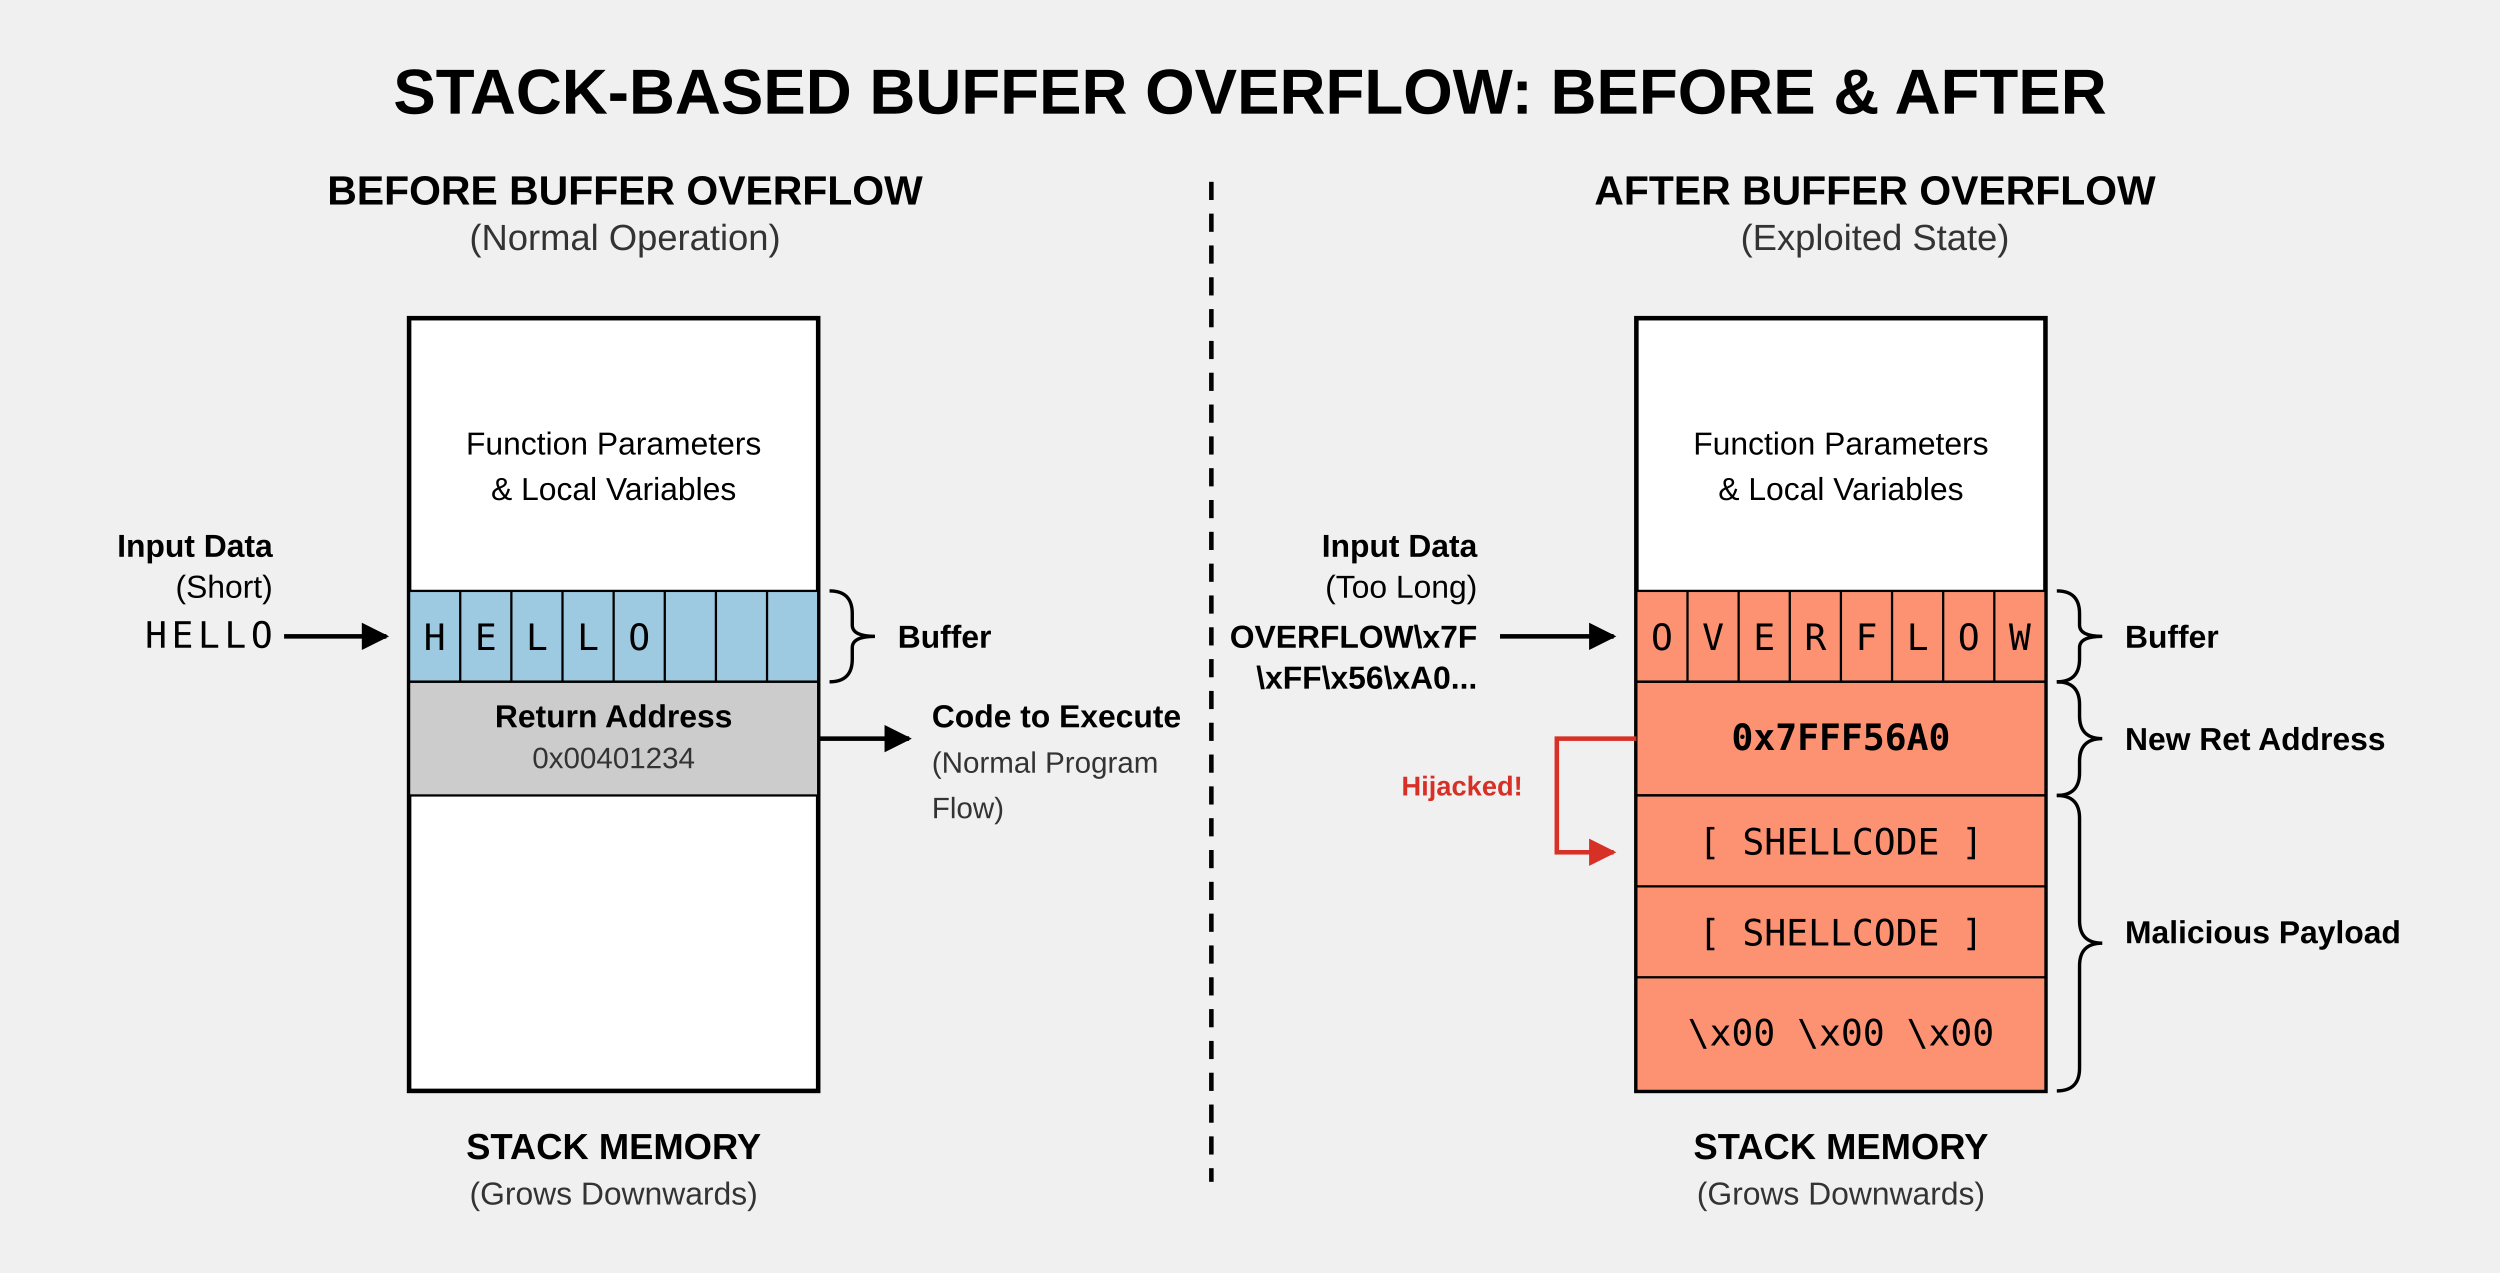
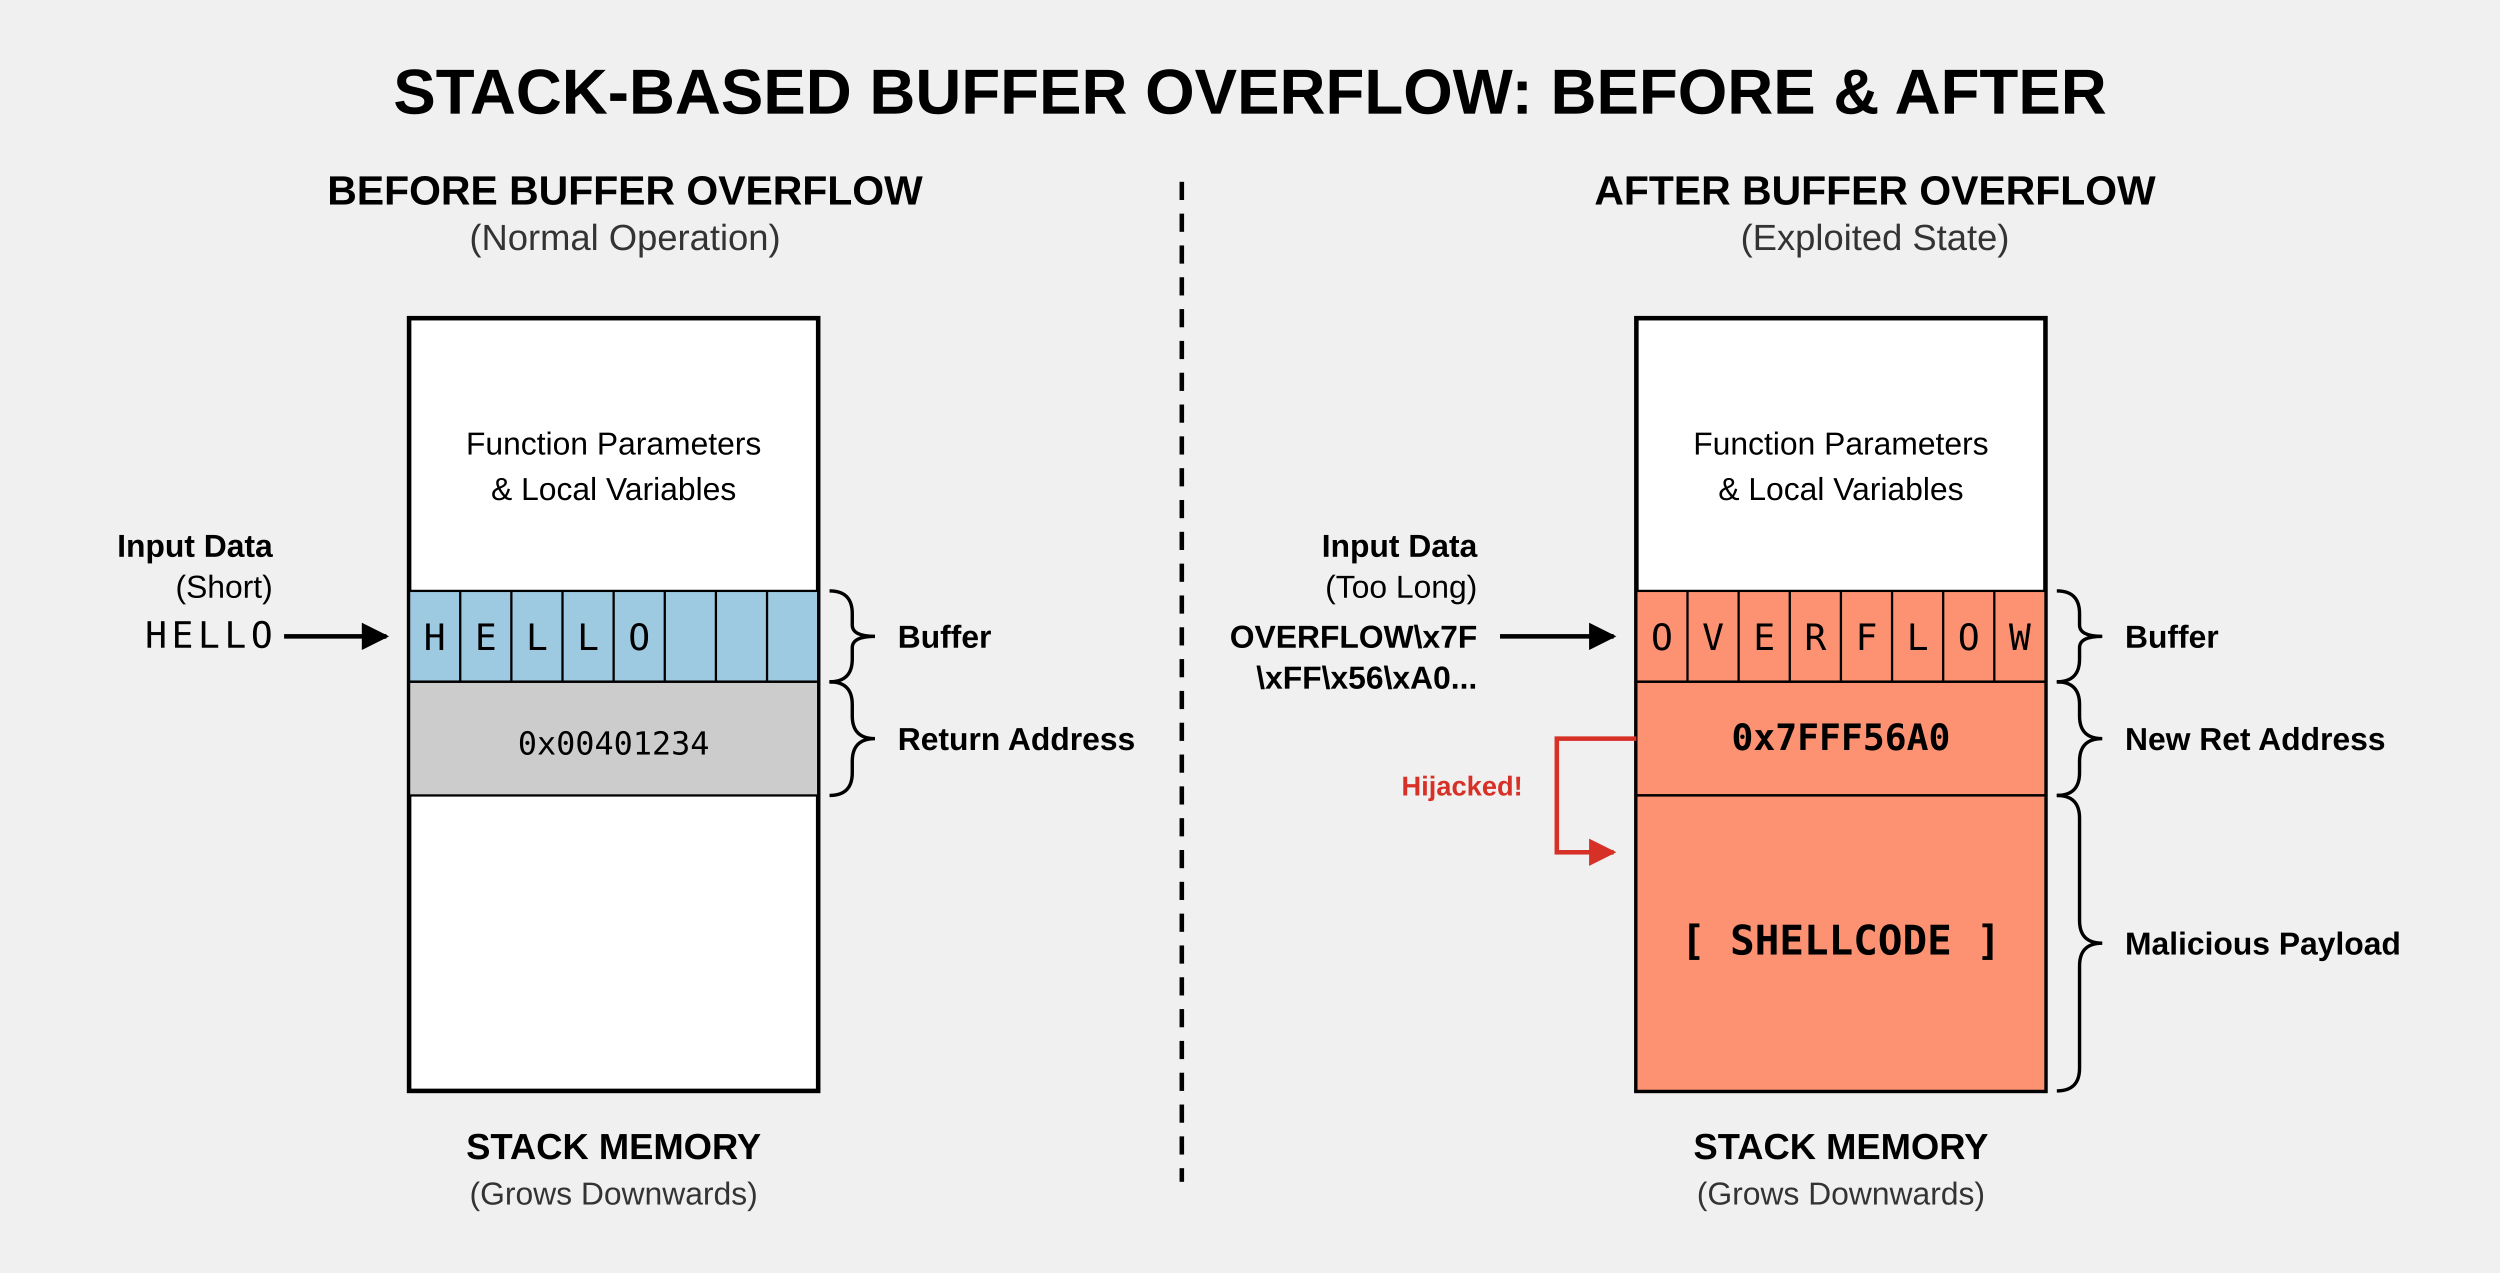
<svg xmlns="http://www.w3.org/2000/svg" viewBox="0 0 1100 560" width="100%" height="100%" style="background-color: #f8f9fb; font-family: Arial, Helvetica, sans-serif;">
  <defs>
    <marker id="arrow" viewBox="0 0 10 10" refX="9" refY="5" markerWidth="6" markerHeight="6" orient="auto-start-reverse">
      <path d="M 0 0 L 10 5 L 0 10 z" fill="#000000" />
    </marker>
    <marker id="red-arrow" viewBox="0 0 10 10" refX="9" refY="5" markerWidth="6" markerHeight="6" orient="auto-start-reverse">
      <path d="M 0 0 L 10 5 L 0 10 z" fill="#d73027" />
    </marker>
    <path id="brace-40" d="M 0 0 Q 10 0 10 10 L 10 15 Q 10 20 20 20 Q 10 20 10 25 L 10 30 Q 10 40 0 40" fill="none" stroke="#000" stroke-width="1.5" />
    <path id="brace-50" d="M 0 0 Q 10 0 10 10 L 10 15 Q 10 25 20 25 Q 10 25 10 35 L 10 40 Q 10 50 0 50" fill="none" stroke="#000" stroke-width="1.5" />
    <path id="brace-130" d="M 0 0 Q 10 0 10 10 L 10 55 Q 10 65 20 65 Q 10 65 10 75 L 10 120 Q 10 130 0 130" fill="none" stroke="#000" stroke-width="1.5" />
  </defs>
  <text x="550" y="50" font-size="28" font-weight="bold" text-anchor="middle" fill="#000000">STACK-BASED BUFFER OVERFLOW: BEFORE &amp; AFTER</text>
-   <line x1="533" y1="80" x2="533" y2="520" stroke="#000000" stroke-width="2" stroke-dasharray="8,6" />
+   <line x1="520" y1="80" x2="520" y2="520" stroke="#000000" stroke-width="2" stroke-dasharray="8,6" />
  <text x="275" y="90" font-size="18" font-weight="bold" text-anchor="middle">BEFORE BUFFER OVERFLOW</text>
  <text x="275" y="110" font-size="16" text-anchor="middle" fill="#333333">(Normal Operation)</text>
  <rect x="180" y="140" width="180" height="340" fill="#ffffff" stroke="#000000" stroke-width="2" />
  <rect x="180" y="260" width="180" height="40" fill="#9ecae1" stroke="#000000" stroke-width="1" />
  <rect x="180" y="300" width="180" height="50" fill="#cccccc" stroke="#000000" stroke-width="1" />
-   <line x1="202.5" y1="260" x2="202.5" y2="300" stroke="#000000" stroke-width="1" />
-   <line x1="225" y1="260" x2="225" y2="300" stroke="#000000" stroke-width="1" />
-   <line x1="247.5" y1="260" x2="247.5" y2="300" stroke="#000000" stroke-width="1" />
-   <line x1="270" y1="260" x2="270" y2="300" stroke="#000000" stroke-width="1" />
-   <line x1="292.5" y1="260" x2="292.5" y2="300" stroke="#000000" stroke-width="1" />
-   <line x1="315" y1="260" x2="315" y2="300" stroke="#000000" stroke-width="1" />
-   <line x1="337.5" y1="260" x2="337.5" y2="300" stroke="#000000" stroke-width="1" />
+   <g stroke="#000000" stroke-width="1">
+     <line x1="202.5" y1="260" x2="202.5" y2="300" />
+     <line x1="225" y1="260" x2="225" y2="300" />
+     <line x1="247.5" y1="260" x2="247.5" y2="300" />
+     <line x1="270" y1="260" x2="270" y2="300" />
+     <line x1="292.5" y1="260" x2="292.5" y2="300" />
+     <line x1="315" y1="260" x2="315" y2="300" />
+     <line x1="337.5" y1="260" x2="337.5" y2="300" />
+   </g>
  <text x="270" y="200" font-size="14" text-anchor="middle">Function Parameters</text>
  <text x="270" y="220" font-size="14" text-anchor="middle">&amp; Local Variables</text>
  <g font-family="monospace" font-size="16" text-anchor="middle" fill="#000000">
    <text x="191.25" y="286">H</text>
    <text x="213.75" y="286">E</text>
    <text x="236.25" y="286">L</text>
    <text x="258.75" y="286">L</text>
    <text x="281.25" y="286">O</text>
  </g>
-   <text x="270" y="320" font-size="14" font-weight="bold" text-anchor="middle">Return Address</text>
-   <text x="270" y="338" font-size="13" text-anchor="middle" fill="#333333">0x00401234</text>
+   <text x="270" y="332" font-size="14" font-family="monospace" text-anchor="middle">0x00401234</text>
  <text x="270" y="510" font-size="16" font-weight="bold" text-anchor="middle">STACK MEMORY</text>
  <text x="270" y="530" font-size="14" text-anchor="middle" fill="#333333">(Grows Downwards)</text>
  <text x="120" y="245" font-size="14" font-weight="bold" text-anchor="end">Input Data</text>
  <text x="120" y="263" font-size="14" text-anchor="end">(Short)</text>
  <text x="120" y="285" font-size="16" font-family="monospace" text-anchor="end" letter-spacing="2">HELLO</text>
  <line x1="125" y1="280" x2="170" y2="280" stroke="#000000" stroke-width="2" marker-end="url(#arrow)" />
  <use href="#brace-40" x="365" y="260" />
  <text x="395" y="285" font-size="14" font-weight="bold">Buffer</text>
-   <line x1="360" y1="325" x2="400" y2="325" stroke="#000000" stroke-width="2" marker-end="url(#arrow)" />
-   <text x="410" y="320" font-size="14" font-weight="bold">Code to Execute</text>
-   <text x="410" y="340" font-size="13" fill="#333">(Normal Program</text>
-   <text x="410" y="360" font-size="13" fill="#333">Flow)</text>
+   <use href="#brace-50" x="365" y="300" />
+   <text x="395" y="330" font-size="14" font-weight="bold">Return Address</text>
  <text x="825" y="90" font-size="18" font-weight="bold" text-anchor="middle">AFTER BUFFER OVERFLOW</text>
  <text x="825" y="110" font-size="16" text-anchor="middle" fill="#333333">(Exploited State)</text>
  <rect x="720" y="140" width="180" height="340" fill="#ffffff" stroke="#000000" stroke-width="2" />
  <rect x="720" y="260" width="180" height="40" fill="#fc9272" stroke="#000000" stroke-width="1" />
  <rect x="720" y="300" width="180" height="50" fill="#fc9272" stroke="#000000" stroke-width="1" />
  <rect x="720" y="350" width="180" height="130" fill="#fc9272" stroke="#000000" stroke-width="1" />
-   <line x1="742.5" y1="260" x2="742.5" y2="300" stroke="#000000" stroke-width="1" />
-   <line x1="765" y1="260" x2="765" y2="300" stroke="#000000" stroke-width="1" />
-   <line x1="787.5" y1="260" x2="787.5" y2="300" stroke="#000000" stroke-width="1" />
-   <line x1="810" y1="260" x2="810" y2="300" stroke="#000000" stroke-width="1" />
-   <line x1="832.5" y1="260" x2="832.5" y2="300" stroke="#000000" stroke-width="1" />
-   <line x1="855" y1="260" x2="855" y2="300" stroke="#000000" stroke-width="1" />
-   <line x1="877.5" y1="260" x2="877.5" y2="300" stroke="#000000" stroke-width="1" />
-   <line x1="720" y1="390" x2="900" y2="390" stroke="#000000" stroke-width="1" />
-   <line x1="720" y1="430" x2="900" y2="430" stroke="#000000" stroke-width="1" />
+   <g stroke="#000000" stroke-width="1">
+     <line x1="742.5" y1="260" x2="742.5" y2="300" />
+     <line x1="765" y1="260" x2="765" y2="300" />
+     <line x1="787.5" y1="260" x2="787.5" y2="300" />
+     <line x1="810" y1="260" x2="810" y2="300" />
+     <line x1="832.5" y1="260" x2="832.5" y2="300" />
+     <line x1="855" y1="260" x2="855" y2="300" />
+     <line x1="877.5" y1="260" x2="877.5" y2="300" />
+   </g>
  <text x="810" y="200" font-size="14" text-anchor="middle">Function Parameters</text>
  <text x="810" y="220" font-size="14" text-anchor="middle">&amp; Local Variables</text>
  <g font-family="monospace" font-size="16" text-anchor="middle" fill="#000000">
    <text x="731.25" y="286">O</text>
    <text x="753.75" y="286">V</text>
    <text x="776.25" y="286">E</text>
    <text x="798.75" y="286">R</text>
    <text x="821.25" y="286">F</text>
    <text x="843.75" y="286">L</text>
    <text x="866.25" y="286">O</text>
    <text x="888.75" y="286">W</text>
  </g>
  <text x="810" y="330" font-size="16" font-family="monospace" font-weight="bold" text-anchor="middle">0x7FFF56A0</text>
-   <text x="810" y="376" font-size="16" font-family="monospace" text-anchor="middle">[ SHELLCODE ]</text>
-   <text x="810" y="416" font-size="16" font-family="monospace" text-anchor="middle">[ SHELLCODE ]</text>
-   <text x="810" y="460" font-size="16" font-family="monospace" text-anchor="middle">\x00 \x00 \x00</text>
+   <text x="810" y="420" font-size="18" font-family="monospace" font-weight="bold" text-anchor="middle">[ SHELLCODE ]</text>
  <text x="810" y="510" font-size="16" font-weight="bold" text-anchor="middle">STACK MEMORY</text>
  <text x="810" y="530" font-size="14" text-anchor="middle" fill="#333333">(Grows Downwards)</text>
  <text x="650" y="245" font-size="14" font-weight="bold" text-anchor="end">Input Data</text>
  <text x="650" y="263" font-size="14" text-anchor="end">(Too Long)</text>
  <text x="650" y="285" font-size="14" font-weight="bold" text-anchor="end">OVERFLOW\x7F</text>
  <text x="650" y="303" font-size="14" font-weight="bold" text-anchor="end">\xFF\x56\xA0...</text>
  <line x1="660" y1="280" x2="710" y2="280" stroke="#000000" stroke-width="2" marker-end="url(#arrow)" />
  <path d="M 720 325 L 685 325 L 685 375 L 710 375" fill="none" stroke="#d73027" stroke-width="2" marker-end="url(#red-arrow)" />
  <text x="670" y="350" font-size="12" font-weight="bold" text-anchor="end" fill="#d73027">Hijacked!</text>
  <use href="#brace-40" x="905" y="260" />
  <text x="935" y="285" font-size="14" font-weight="bold">Buffer</text>
  <use href="#brace-50" x="905" y="300" />
  <text x="935" y="330" font-size="14" font-weight="bold">New Ret Address</text>
  <use href="#brace-130" x="905" y="350" />
-   <text x="935" y="415" font-size="14" font-weight="bold">Malicious Payload</text>
+   <text x="935" y="420" font-size="14" font-weight="bold">Malicious Payload</text>
</svg>
